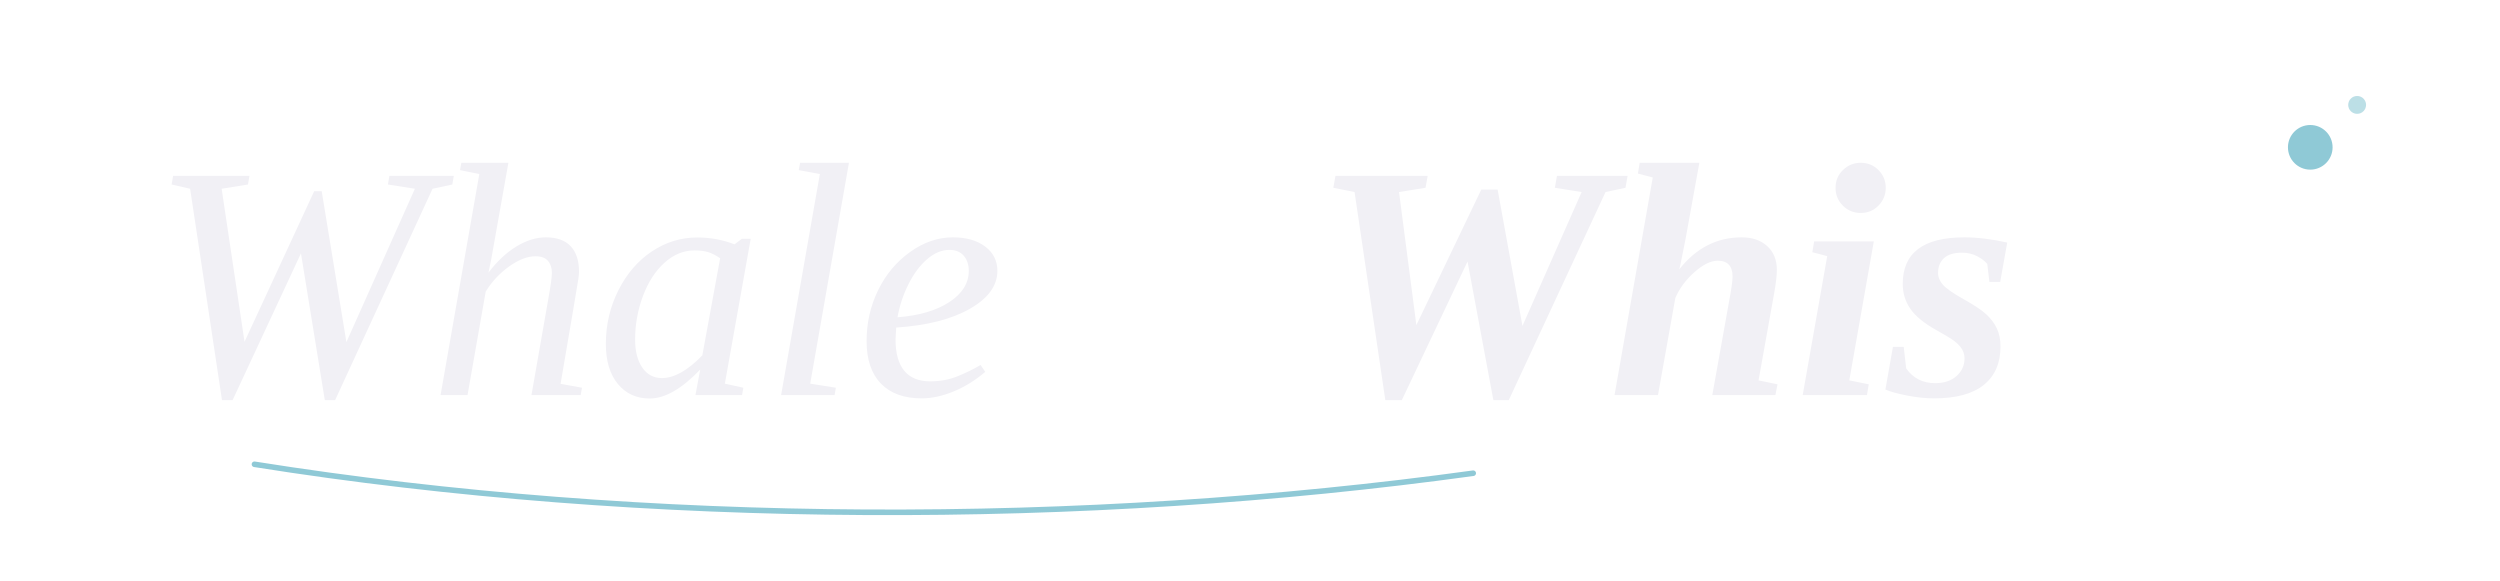
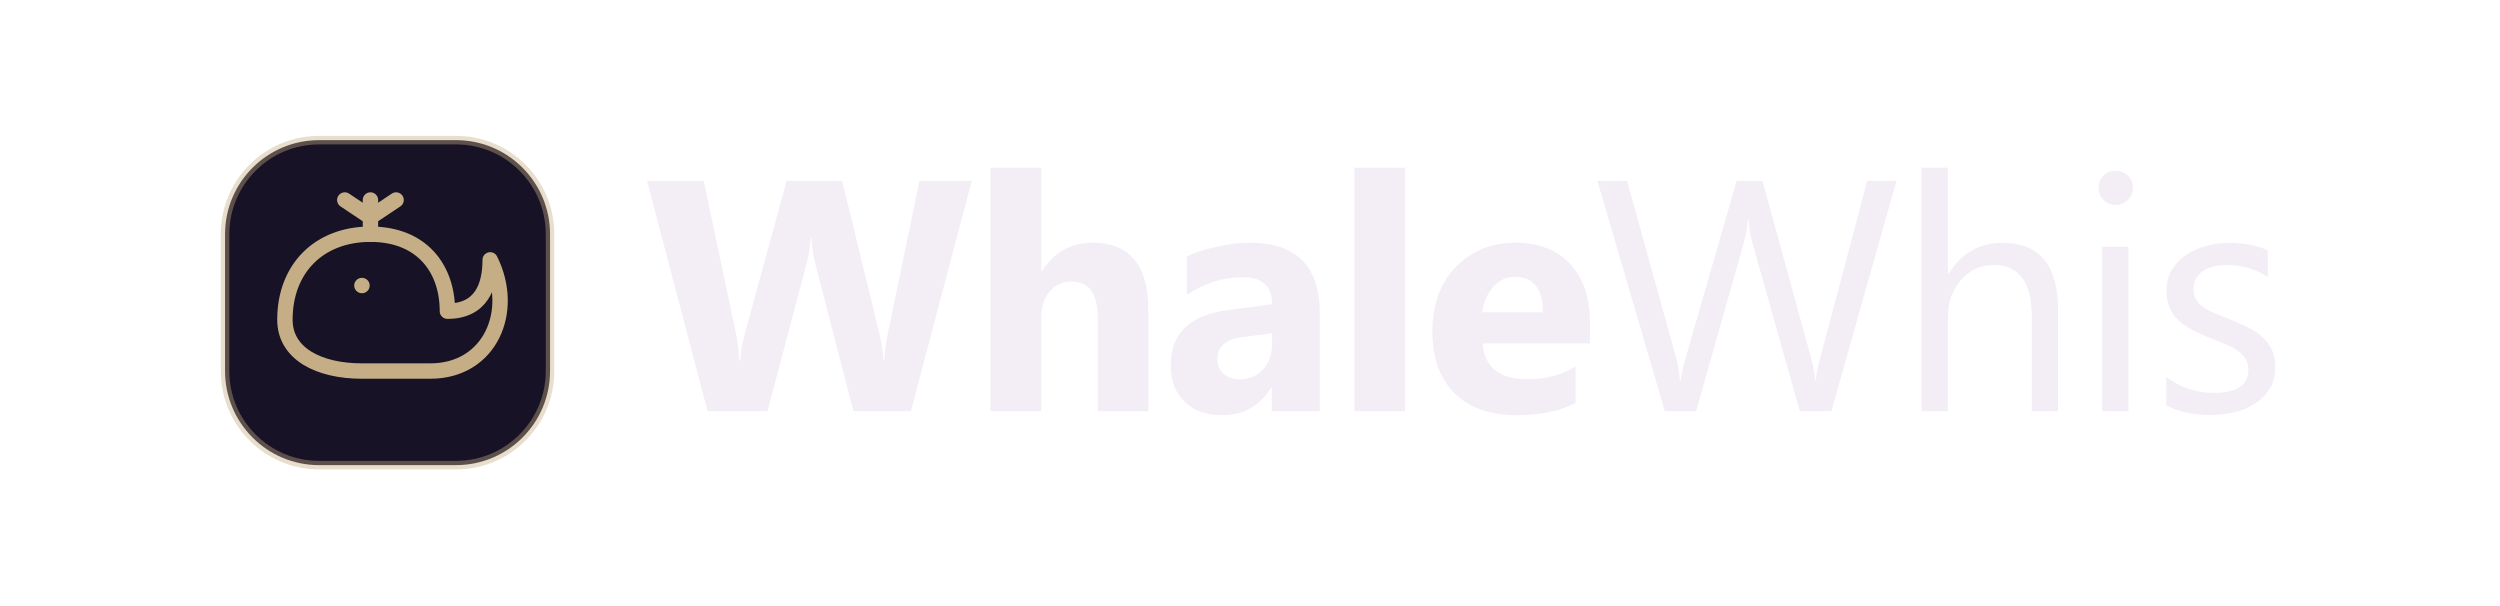
- <svg xmlns="http://www.w3.org/2000/svg" viewBox="0 0 1120 260" role="img" aria-labelledby="title">
-   <text x="67" y="177" fill="#f1f0f5" font-family="Georgia, 'Times New Roman', serif" font-size="150" font-style="italic" textLength="510" lengthAdjust="spacingAndGlyphs">Whale</text>
-   <text x="587" y="177" fill="#f1f0f5" font-family="Georgia, 'Times New Roman', serif" font-size="150" font-style="italic" font-weight="bold" textLength="438" lengthAdjust="spacingAndGlyphs">Whis</text>
-   <path d="M 114,208 C 290,236 486,236 660,212" fill="none" stroke="#8fc9d6" stroke-width="2.5" stroke-linecap="round" />
-   <circle cx="1035" cy="66" r="10" fill="#8fc9d6" />
-   <circle cx="1056" cy="47" r="4" fill="#8fc9d6" opacity="0.6" />
+ <svg xmlns="http://www.w3.org/2000/svg" viewBox="0 0 760 184" role="img" aria-labelledby="title desc">
+   <g transform="translate(65.814 40) scale(2.6)" fill="none">
+     <rect x="1" y="1" width="38" height="38" rx="11" fill="#171225" stroke="#c5ae86" stroke-opacity=".4" />
+     <g stroke="#c5ae86" stroke-width="1.8" stroke-linecap="round" stroke-linejoin="round">
+       <path d="M8 22c0-6 4-10 10-10s9 4 9 9c4 0 5-3 5-6 3 6 0 13-7 13H17c-5 0-9-2-9-6Z" />
+       <path d="M17 18h.01M18 12V8m0 2-3-2m3 2 3-2" />
+     </g>
+   </g>
+   <g transform="translate(195.814 125)" fill="#f3eef6">
+     <path transform="translate(0.000 0) scale(0.04882812 -0.04882812)" d="M2040 1434 1661 0H1303L1065 920Q1046 992 1042 1081H1038Q1029 983 1012 920L768 0H395L18 1434H371L573 479Q586 418 592 315H598Q602 392 627 483L887 1434H1233L1468 471Q1481 418 1491 317H1495Q1499 396 1516 477L1714 1434Z" />
+     <path transform="translate(98.788 0) scale(0.04882812 -0.04882812)" d="M1116 0H801V582Q801 807 637 807Q553 807 501.0 744.0Q449 681 449 584V0H133V1516H449V872H453Q569 1049 768 1049Q1116 1049 1116 629Z" />
+     <path transform="translate(157.293 0) scale(0.04882812 -0.04882812)" d="M985 0H686V147H682Q579 -25 377 -25Q228 -25 142.5 59.5Q57 144 57 285Q57 583 410 629L688 666Q688 834 506 834Q323 834 158 725V963Q224 997 338.5 1023.0Q453 1049 547 1049Q985 1049 985 612ZM688 416V485L502 461Q348 441 348 322Q348 268 385.5 233.5Q423 199 487 199Q576 199 632.0 260.5Q688 322 688 416Z" />
+     <path transform="translate(209.402 0) scale(0.04882812 -0.04882812)" d="M449 0H133V1516H449Z" />
+     <path transform="translate(236.120 0) scale(0.04882812 -0.04882812)" d="M1053 422H385Q401 199 666 199Q835 199 963 279V51Q821 -25 594 -25Q346 -25 209.0 112.5Q72 250 72 496Q72 751 220.0 900.0Q368 1049 584 1049Q808 1049 930.5 916.0Q1053 783 1053 555ZM760 616Q760 836 582 836Q506 836 450.5 773.0Q395 710 383 616Z" />
+     <path transform="translate(288.521 0) scale(0.04882812 -0.04882812)" d="M1888 1434 1483 0H1286L991 1048Q972 1115 968 1194H964Q958 1120 938 1050L641 0H446L26 1434H211L516 334Q535 265 540 190H545Q550 243 576 334L893 1434H1054L1358 326Q1374 269 1382 192H1386Q1390 244 1413 330L1706 1434Z" />
+     <path transform="translate(380.230 0) scale(0.04882812 -0.04882812)" d="M1016 0H852V590Q852 910 614 910Q494 910 412.0 817.5Q330 725 330 580V0H166V1516H330V854H334Q452 1048 670 1048Q1016 1048 1016 631Z" />
+     <path transform="translate(435.121 0) scale(0.04882812 -0.04882812)" d="M250 1284Q206 1284 175.0 1314.0Q144 1344 144 1390Q144 1436 175.0 1466.5Q206 1497 250 1497Q295 1497 326.5 1466.5Q358 1436 358 1390Q358 1346 326.5 1315.0Q295 1284 250 1284ZM330 0H166V1024H330Z" />
+     <path transform="translate(457.640 0) scale(0.04882812 -0.04882812)" d="M104 37V213Q238 114 399 114Q615 114 615 258Q615 299 596.5 327.5Q578 356 546.5 378.0Q515 400 472.5 417.5Q430 435 381 454Q313 481 261.5 508.5Q210 536 175.5 570.5Q141 605 123.5 649.0Q106 693 106 752Q106 824 139.0 879.5Q172 935 227.0 972.5Q282 1010 352.5 1029.0Q423 1048 498 1048Q631 1048 736 1002V836Q623 910 476 910Q430 910 393.0 899.5Q356 889 329.5 870.0Q303 851 288.5 824.5Q274 798 274 766Q274 726 288.5 699.0Q303 672 331.0 651.0Q359 630 399.0 613.0Q439 596 490 576Q558 550 612.0 522.5Q666 495 704.0 460.5Q742 426 762.5 381.0Q783 336 783 274Q783 198 749.5 142.0Q716 86 660.0 49.0Q604 12 531.0 -6.0Q458 -24 378 -24Q220 -24 104 37Z" />
+   </g>
</svg>
